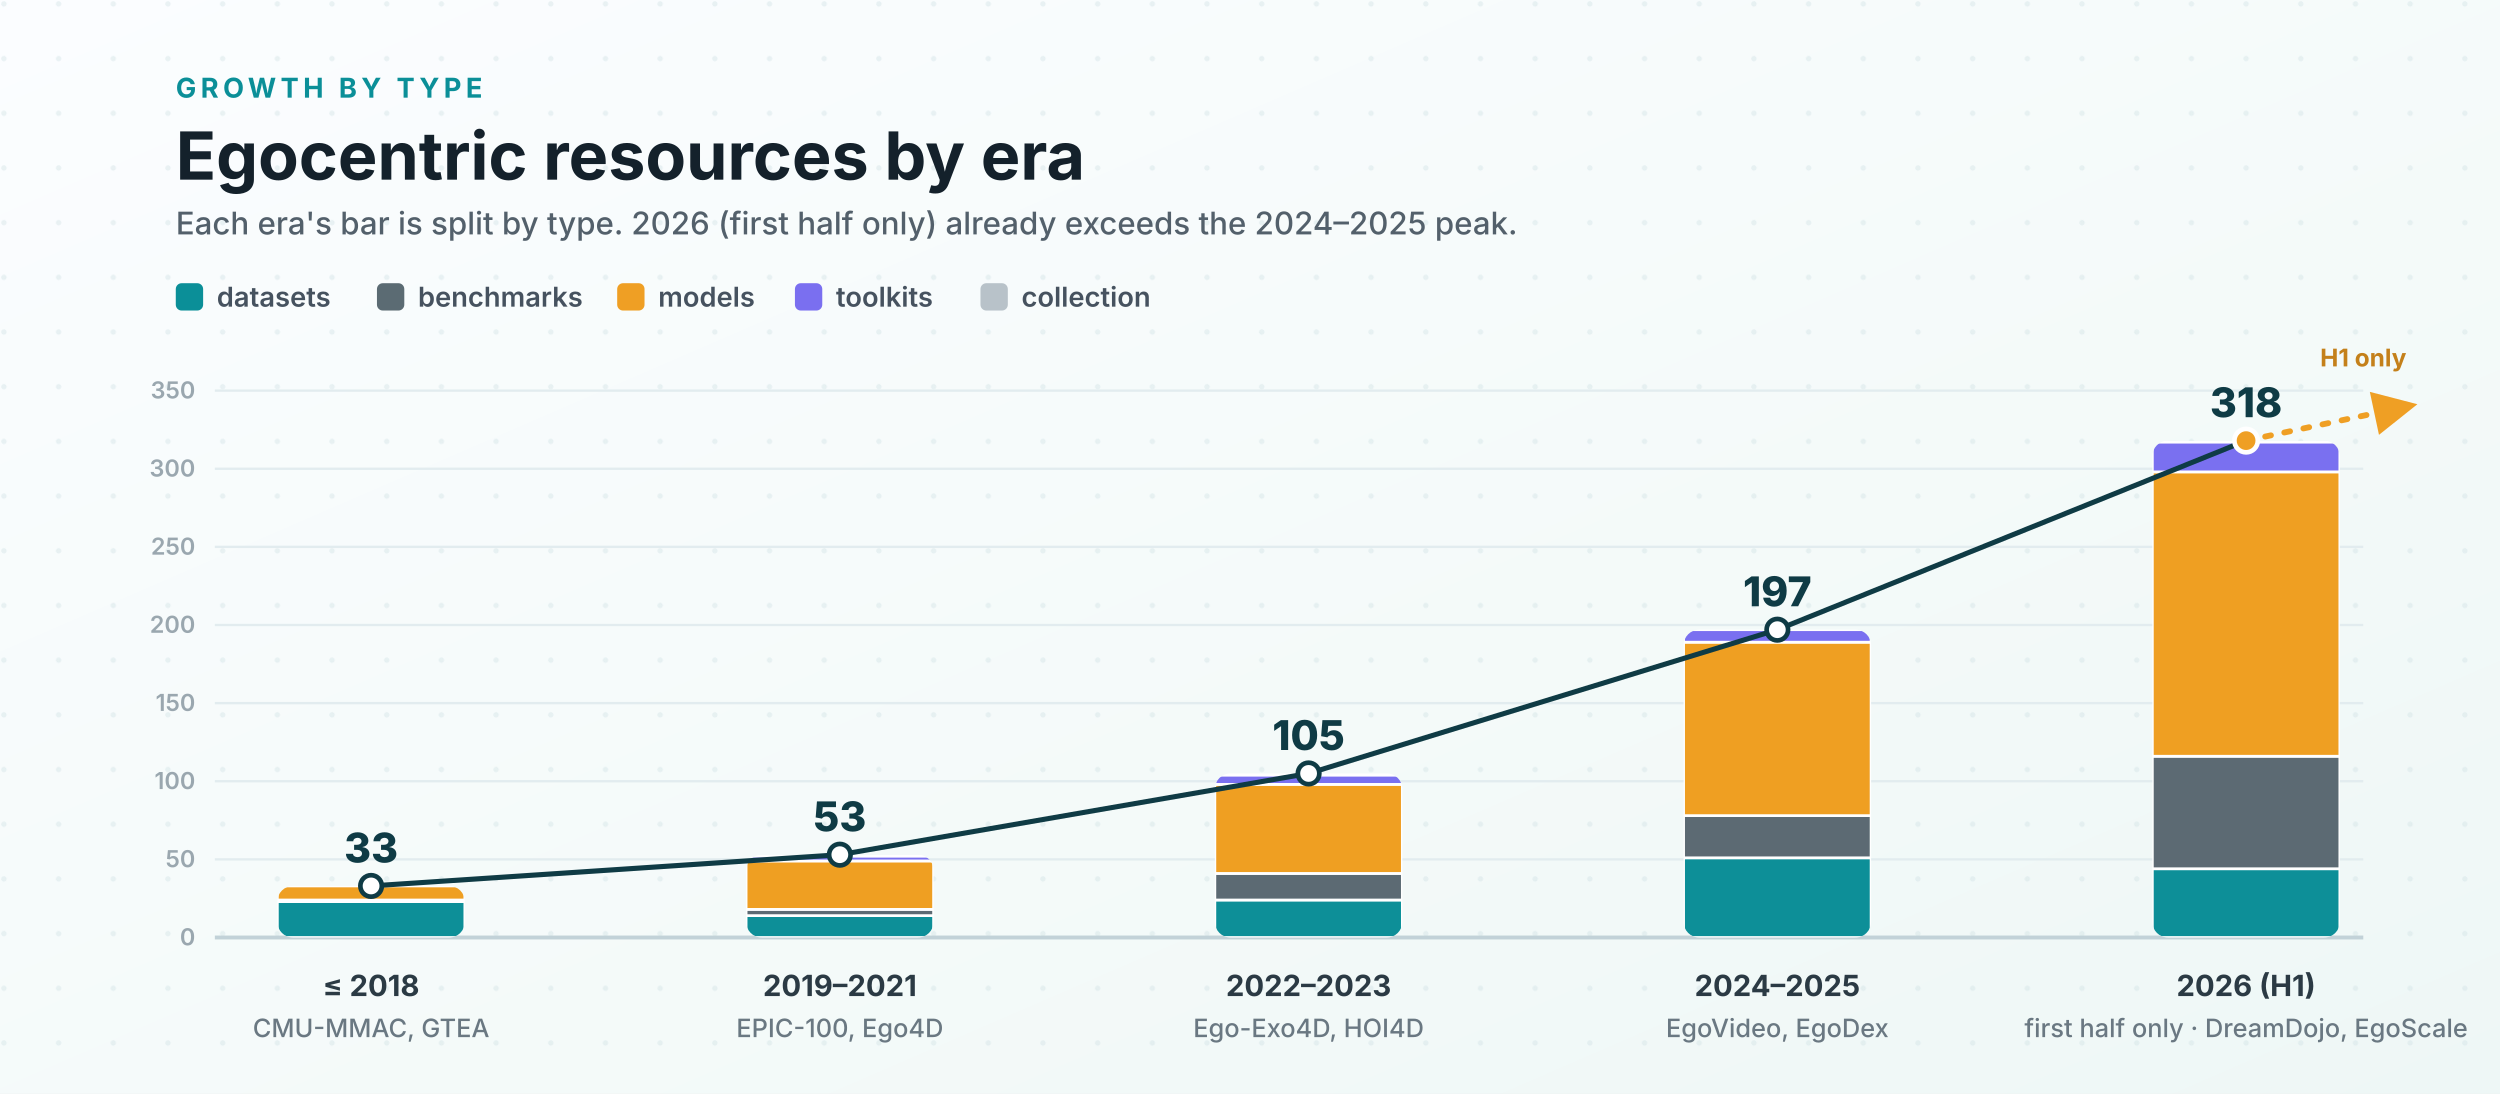
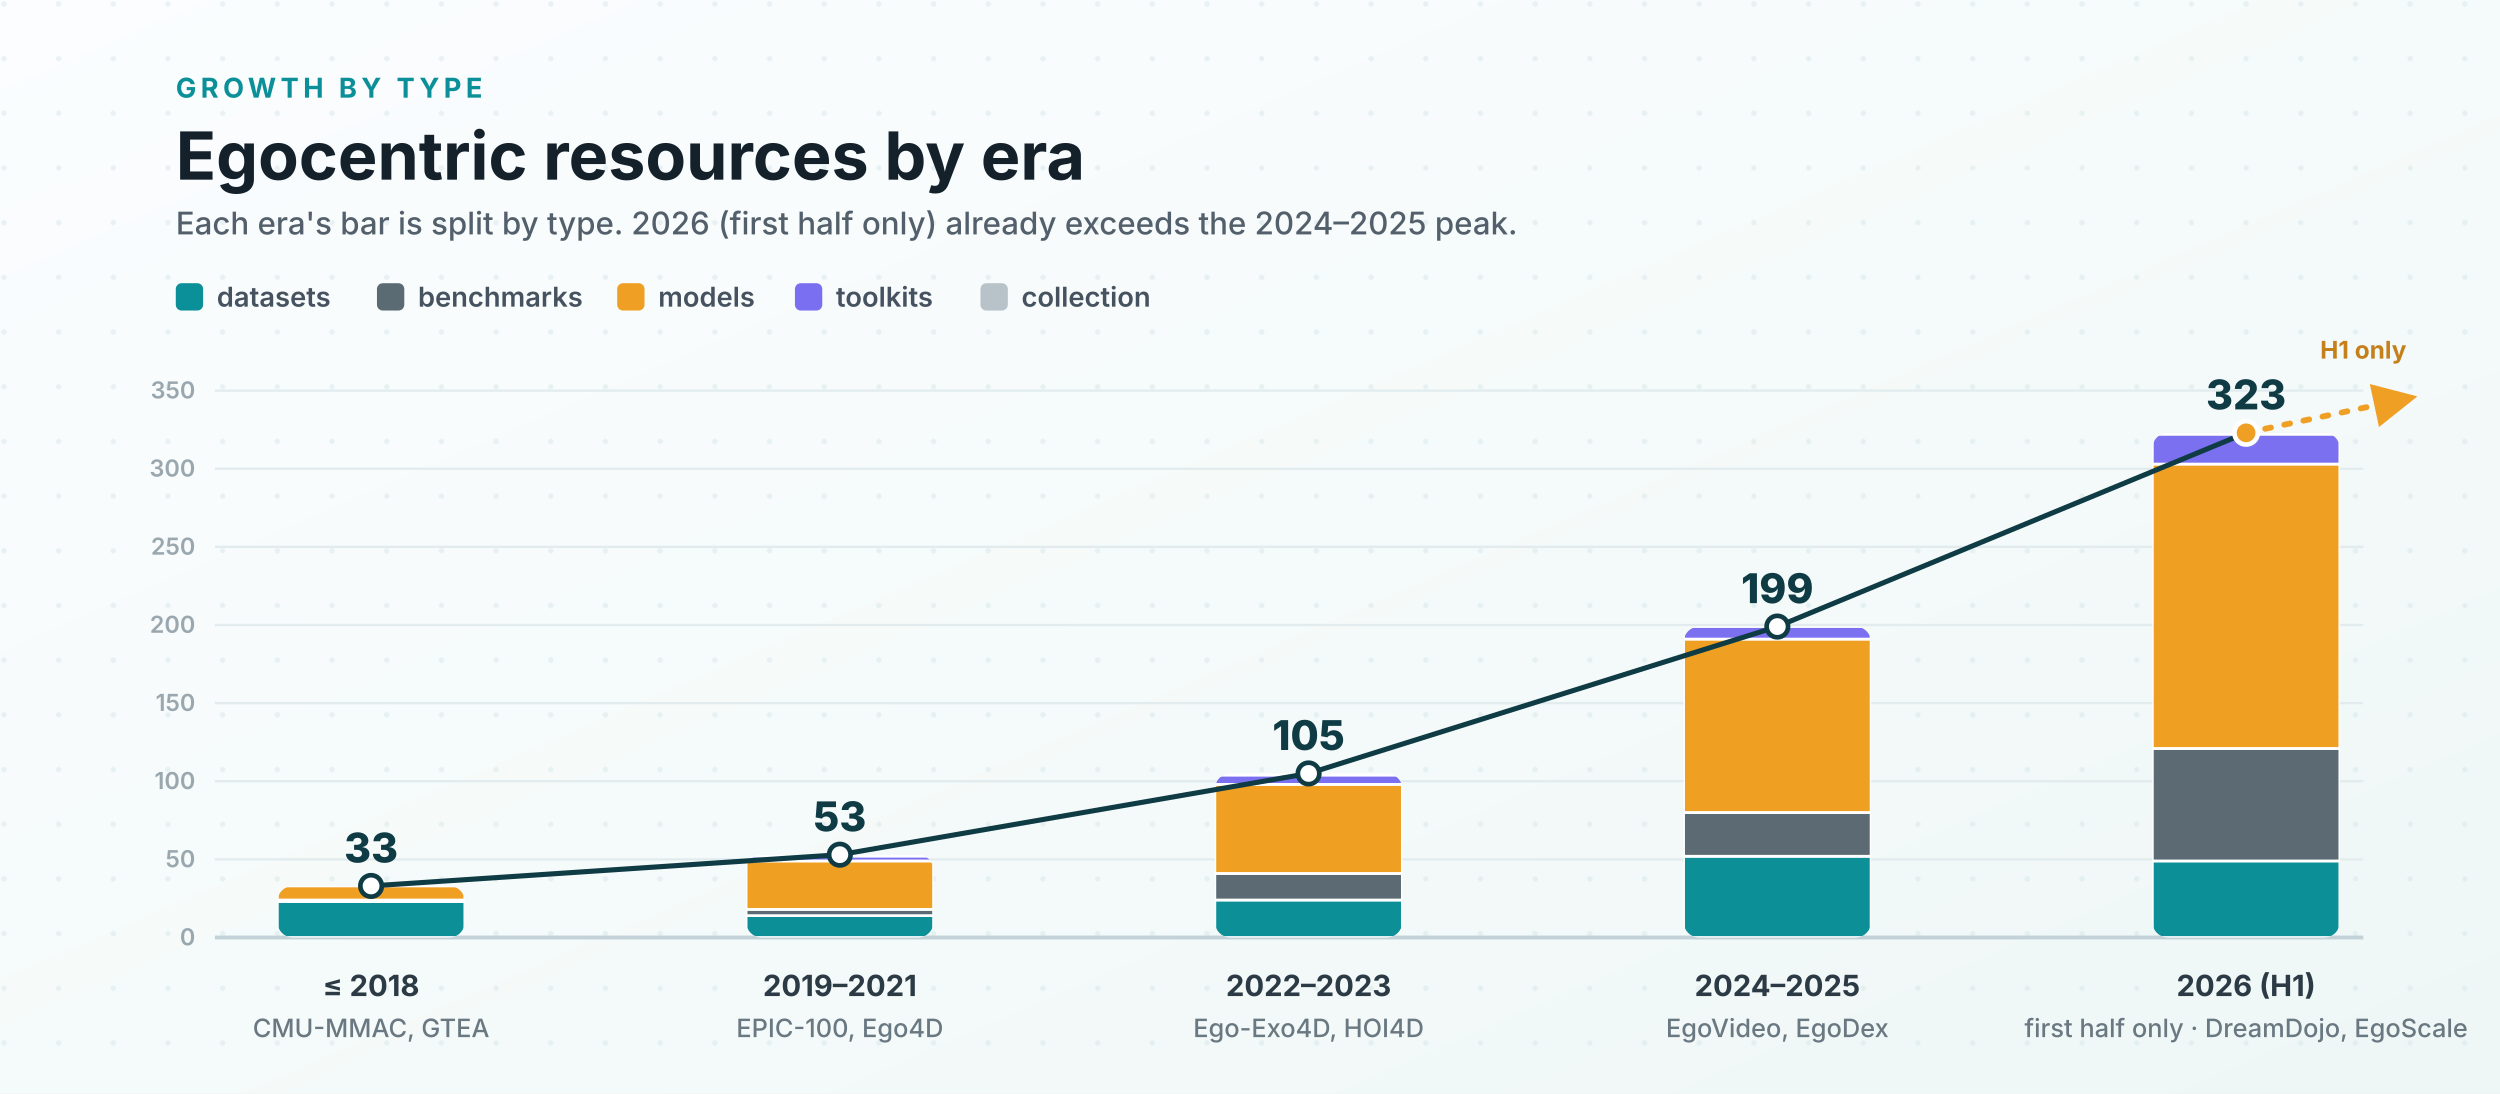
<svg xmlns="http://www.w3.org/2000/svg" viewBox="0 0 1280 560" role="img" aria-labelledby="title desc">
  <defs>
    <linearGradient id="bg" x1="0" x2="1" y1="0" y2="1">
      <stop offset="0" stop-color="#fbfdff" />
      <stop offset="0.6" stop-color="#f4faf9" />
      <stop offset="1" stop-color="#eef7f6" />
    </linearGradient>
    <pattern id="dots" width="28" height="28" patternUnits="userSpaceOnUse">
      <circle cx="2" cy="2" r="1.4" fill="#cfe0e4" opacity="0.4" />
    </pattern>
    <filter id="shadow" x="-14%" y="-14%" width="128%" height="140%">
      <feDropShadow dx="0" dy="6" stdDeviation="7" flood-color="#0f2a33" flood-opacity="0.12" />
    </filter>
    <marker id="up" viewBox="0 0 10 10" refX="6.5" refY="5" markerWidth="7.5" markerHeight="7.5" orient="auto-start-reverse">
      <path d="M0 0 L10 5 L0 10 z" fill="#ef9f24" />
    </marker>
    <clipPath id="c1">
      <rect x="142" y="453.6" width="96" height="26.4" rx="8" />
    </clipPath>
    <clipPath id="c2">
      <rect x="382" y="437.6" width="96" height="42.4" rx="8" />
    </clipPath>
    <clipPath id="c3">
      <rect x="622" y="396" width="96" height="84" rx="8" />
    </clipPath>
    <clipPath id="c4">
-       <rect x="862" y="322.4" width="96" height="157.6" rx="8" />
+       <rect x="862" y="320.8" width="96" height="159.2" rx="8" />
    </clipPath>
    <clipPath id="c5">
-       <rect x="1102" y="225.6" width="96" height="254.4" rx="8" />
+       <rect x="1102" y="221.6" width="96" height="258.4" rx="8" />
    </clipPath>
    <style>
      .ink { fill: #14212b; }
      .kicker { font: 700 14px system-ui, -apple-system, "Segoe UI", sans-serif; fill: #0b8f98; letter-spacing: .16em; }
      .title { font: 700 34px system-ui, -apple-system, "Segoe UI", sans-serif; }
      .subtitle { font: 500 16px system-ui, -apple-system, "Segoe UI", sans-serif; fill: #53606b; }
      .count { font: 800 21px system-ui, -apple-system, "Segoe UI", sans-serif; fill: #0f3b45; }
      .era { font: 700 15px system-ui, -apple-system, "Segoe UI", sans-serif; fill: #2b3a44; }
      .anchor { font: 500 13px system-ui, -apple-system, "Segoe UI", sans-serif; fill: #6a7882; }
      .grid { stroke: #e2ecef; stroke-width: 1.2; }
      .gridlabel { font: 600 12px system-ui, -apple-system, "Segoe UI", sans-serif; fill: #9aa7af; }
      .axis { stroke: #c2d2d8; stroke-width: 2; }
      .trend { stroke: #0f3b45; stroke-width: 2.6; fill: none; stroke-linejoin: round; stroke-linecap: round; }
      .proj { stroke: #ef9f24; stroke-width: 3; fill: none; stroke-dasharray: 3 7; stroke-linecap: round; }
      .note { font: 700 12.5px system-ui, -apple-system, "Segoe UI", sans-serif; fill: #c4801a; }
      .seg { stroke: #ffffff; stroke-width: 1.4; }
      .lg { font: 600 14px system-ui, -apple-system, "Segoe UI", sans-serif; fill: #46525f; }
    </style>
  </defs>
  <rect width="1280" height="560" fill="url(#bg)" />
  <rect width="1280" height="560" fill="url(#dots)" />
  <text class="kicker" x="90" y="50">GROWTH BY TYPE</text>
  <text class="title ink" x="90" y="92">Egocentric resources by era</text>
  <text class="subtitle" x="90" y="120">Each era's bar is split by type. 2026 (first half only) already exceeds the 2024–2025 peak.</text>
  <g>
    <rect x="90" y="145" width="14" height="14" rx="3" fill="#0b8f98" />
    <text class="lg" x="111" y="157">datasets</text>
    <rect x="193" y="145" width="14" height="14" rx="3" fill="#5b6b73" />
    <text class="lg" x="214" y="157">benchmarks</text>
    <rect x="316" y="145" width="14" height="14" rx="3" fill="#ef9f24" />
    <text class="lg" x="337" y="157">models</text>
    <rect x="407" y="145" width="14" height="14" rx="3" fill="#7a6ff0" />
    <text class="lg" x="428" y="157">toolkits</text>
    <rect x="502" y="145" width="14" height="14" rx="3" fill="#b8c2c9" />
    <text class="lg" x="523" y="157">collection</text>
  </g>
  <line class="grid" x1="110" y1="440" x2="1210" y2="440" />
  <text class="gridlabel" x="100" y="444" text-anchor="end">50</text>
  <line class="grid" x1="110" y1="400" x2="1210" y2="400" />
  <text class="gridlabel" x="100" y="404" text-anchor="end">100</text>
  <line class="grid" x1="110" y1="360" x2="1210" y2="360" />
  <text class="gridlabel" x="100" y="364" text-anchor="end">150</text>
  <line class="grid" x1="110" y1="320" x2="1210" y2="320" />
  <text class="gridlabel" x="100" y="324" text-anchor="end">200</text>
  <line class="grid" x1="110" y1="280" x2="1210" y2="280" />
  <text class="gridlabel" x="100" y="284" text-anchor="end">250</text>
  <line class="grid" x1="110" y1="240" x2="1210" y2="240" />
  <text class="gridlabel" x="100" y="244" text-anchor="end">300</text>
  <line class="grid" x1="110" y1="200" x2="1210" y2="200" />
  <text class="gridlabel" x="100" y="204" text-anchor="end">350</text>
  <text class="gridlabel" x="100" y="484" text-anchor="end">0</text>
  <line class="axis" x1="110" y1="480" x2="1210" y2="480" />
  <g clip-path="url(#c1)" filter="url(#shadow)">
    <rect class="seg" x="142" y="461.6" width="96" height="18.4" fill="#0b8f98" />
    <rect class="seg" x="142" y="460.8" width="96" height="0.8" fill="#5b6b73" />
    <rect class="seg" x="142" y="453.6" width="96" height="7.2" fill="#ef9f24" />
  </g>
  <g clip-path="url(#c2)" filter="url(#shadow)">
    <rect class="seg" x="382" y="468.8" width="96" height="11.2" fill="#0b8f98" />
    <rect class="seg" x="382" y="465.6" width="96" height="3.2" fill="#5b6b73" />
    <rect class="seg" x="382" y="440.8" width="96" height="24.8" fill="#ef9f24" />
    <rect class="seg" x="382" y="438.4" width="96" height="2.4" fill="#7a6ff0" />
  </g>
  <g clip-path="url(#c3)" filter="url(#shadow)">
    <rect class="seg" x="622" y="460.8" width="96" height="19.2" fill="#0b8f98" />
    <rect class="seg" x="622" y="447.2" width="96" height="13.6" fill="#5b6b73" />
    <rect class="seg" x="622" y="401.6" width="96" height="45.6" fill="#ef9f24" />
    <rect class="seg" x="622" y="396.8" width="96" height="4.8" fill="#7a6ff0" />
    <rect class="seg" x="622" y="396" width="96" height="0.8" fill="#b8c2c9" />
  </g>
  <g clip-path="url(#c4)" filter="url(#shadow)">
-     <rect class="seg" x="862" y="439.2" width="96" height="40.8" fill="#0b8f98" />
-     <rect class="seg" x="862" y="417.6" width="96" height="21.6" fill="#5b6b73" />
-     <rect class="seg" x="862" y="328.8" width="96" height="88.8" fill="#ef9f24" />
-     <rect class="seg" x="862" y="322.4" width="96" height="6.4" fill="#7a6ff0" />
+     <rect class="seg" x="862" y="438.4" width="96" height="41.6" fill="#0b8f98" />
+     <rect class="seg" x="862" y="416" width="96" height="22.4" fill="#5b6b73" />
+     <rect class="seg" x="862" y="327.2" width="96" height="88.8" fill="#ef9f24" />
+     <rect class="seg" x="862" y="320.8" width="96" height="6.4" fill="#7a6ff0" />
  </g>
  <g clip-path="url(#c5)" filter="url(#shadow)">
-     <rect class="seg" x="1102" y="444.8" width="96" height="35.2" fill="#0b8f98" />
-     <rect class="seg" x="1102" y="387.2" width="96" height="57.6" fill="#5b6b73" />
-     <rect class="seg" x="1102" y="241.6" width="96" height="145.6" fill="#ef9f24" />
-     <rect class="seg" x="1102" y="226.4" width="96" height="15.2" fill="#7a6ff0" />
+     <rect class="seg" x="1102" y="440.8" width="96" height="39.2" fill="#0b8f98" />
+     <rect class="seg" x="1102" y="383.2" width="96" height="57.6" fill="#5b6b73" />
+     <rect class="seg" x="1102" y="237.6" width="96" height="145.6" fill="#ef9f24" />
+     <rect class="seg" x="1102" y="222.4" width="96" height="15.2" fill="#7a6ff0" />
  </g>
-   <polyline class="trend" points="190,453.6 430,437.6 670,396 910,322.4 1150,225.6" />
-   <path class="proj" d="M1150 225.6 L1230 208.6" marker-end="url(#up)" />
-   <text class="note" x="1210" y="187.6" text-anchor="middle">H1 only</text>
+   <polyline class="trend" points="190,453.6 430,437.6 670,396 910,320.8 1150,221.6" />
+   <path class="proj" d="M1150 221.6 L1230 204.6" marker-end="url(#up)" />
+   <text class="note" x="1210" y="183.6" text-anchor="middle">H1 only</text>
  <g>
    <circle cx="190" cy="453.6" r="5.5" fill="#ffffff" stroke="#0f3b45" stroke-width="2.4" />
    <circle cx="430" cy="437.6" r="5.5" fill="#ffffff" stroke="#0f3b45" stroke-width="2.4" />
    <circle cx="670" cy="396" r="5.5" fill="#ffffff" stroke="#0f3b45" stroke-width="2.4" />
-     <circle cx="910" cy="322.4" r="5.5" fill="#ffffff" stroke="#0f3b45" stroke-width="2.4" />
-     <circle cx="1150" cy="225.6" r="6" fill="#ef9f24" stroke="#ffffff" stroke-width="2.4" />
+     <circle cx="910" cy="320.8" r="5.5" fill="#ffffff" stroke="#0f3b45" stroke-width="2.4" />
+     <circle cx="1150" cy="221.6" r="6" fill="#ef9f24" stroke="#ffffff" stroke-width="2.4" />
  </g>
  <text class="count" x="190" y="441.6" text-anchor="middle">33</text>
  <text class="count" x="430" y="425.6" text-anchor="middle">53</text>
  <text class="count" x="670" y="384" text-anchor="middle">105</text>
-   <text class="count" x="910" y="310.4" text-anchor="middle">197</text>
-   <text class="count" x="1150" y="213.6" text-anchor="middle">318</text>
+   <text class="count" x="910" y="308.8" text-anchor="middle">199</text>
+   <text class="count" x="1150" y="209.6" text-anchor="middle">323</text>
  <text class="era" x="190" y="510" text-anchor="middle">≤ 2018</text>
  <text class="anchor" x="190" y="531" text-anchor="middle">CMU-MMAC, GTEA</text>
  <text class="era" x="430" y="510" text-anchor="middle">2019–2021</text>
  <text class="anchor" x="430" y="531" text-anchor="middle">EPIC-100, Ego4D</text>
  <text class="era" x="670" y="510" text-anchor="middle">2022–2023</text>
  <text class="anchor" x="670" y="531" text-anchor="middle">Ego-Exo4D, HOI4D</text>
  <text class="era" x="910" y="510" text-anchor="middle">2024–2025</text>
  <text class="anchor" x="910" y="531" text-anchor="middle">EgoVideo, EgoDex</text>
  <text class="era" x="1150" y="510" text-anchor="middle">2026 (H1)</text>
  <text class="anchor" x="1150" y="531" text-anchor="middle">first half only · DreamDojo, EgoScale</text>
</svg>
